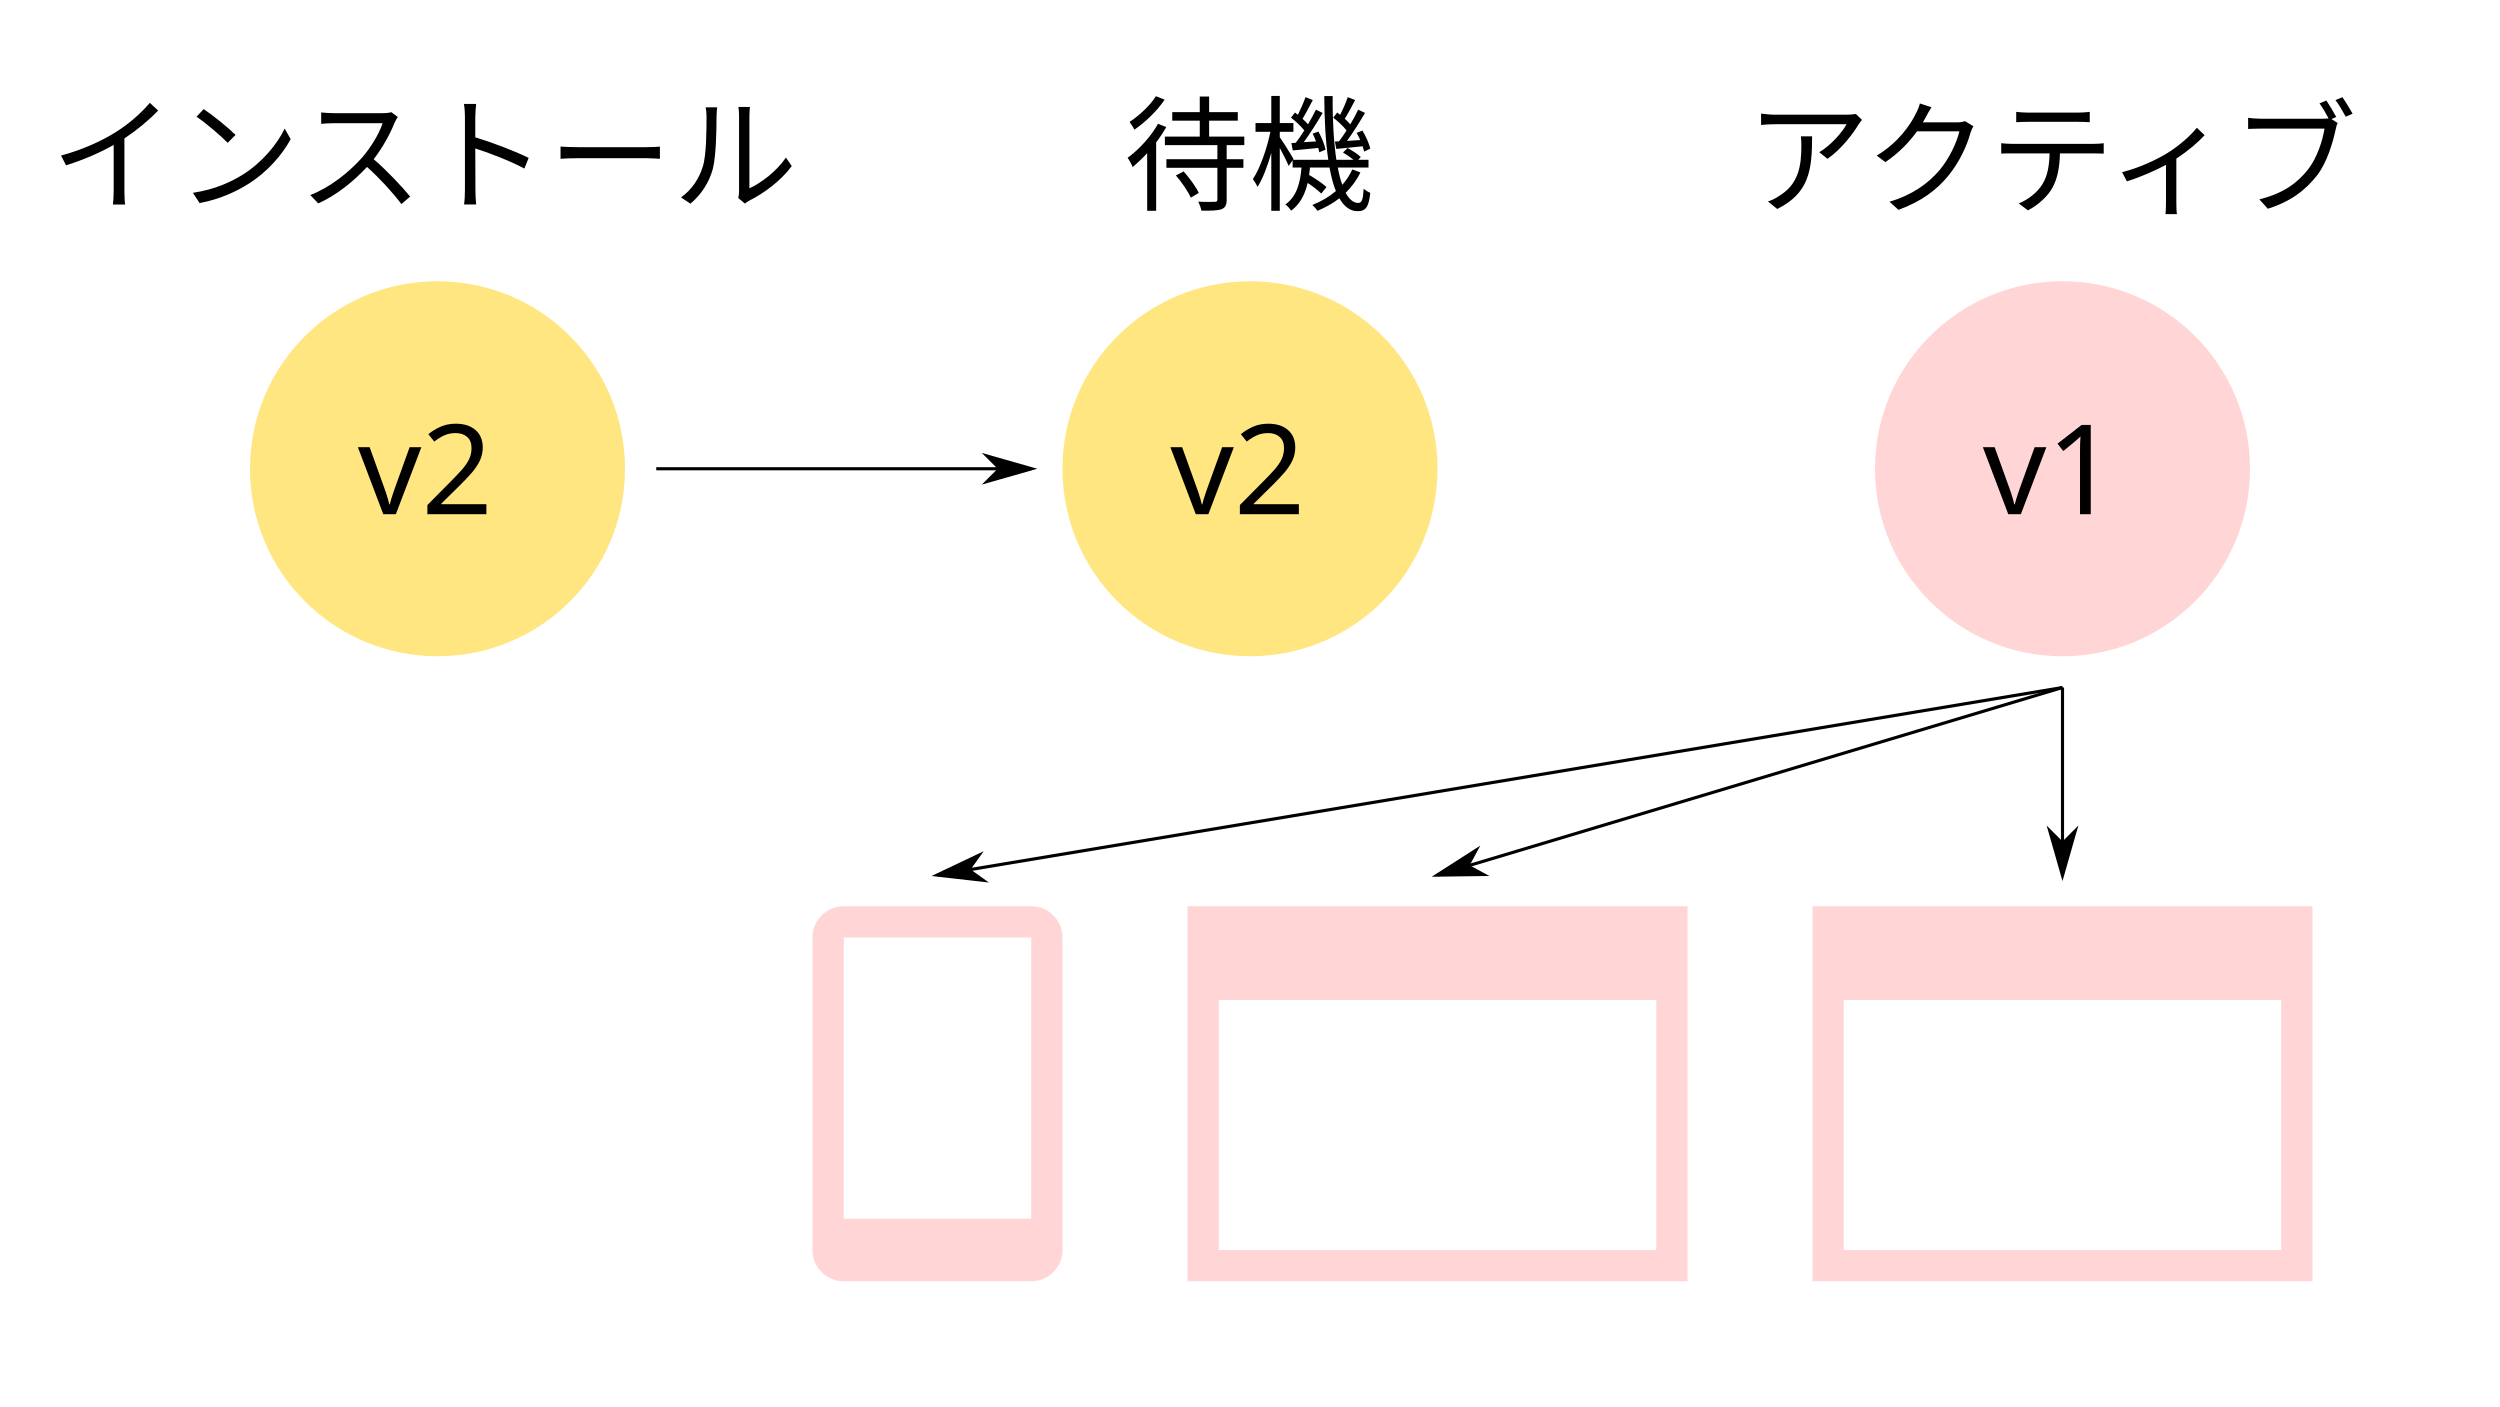
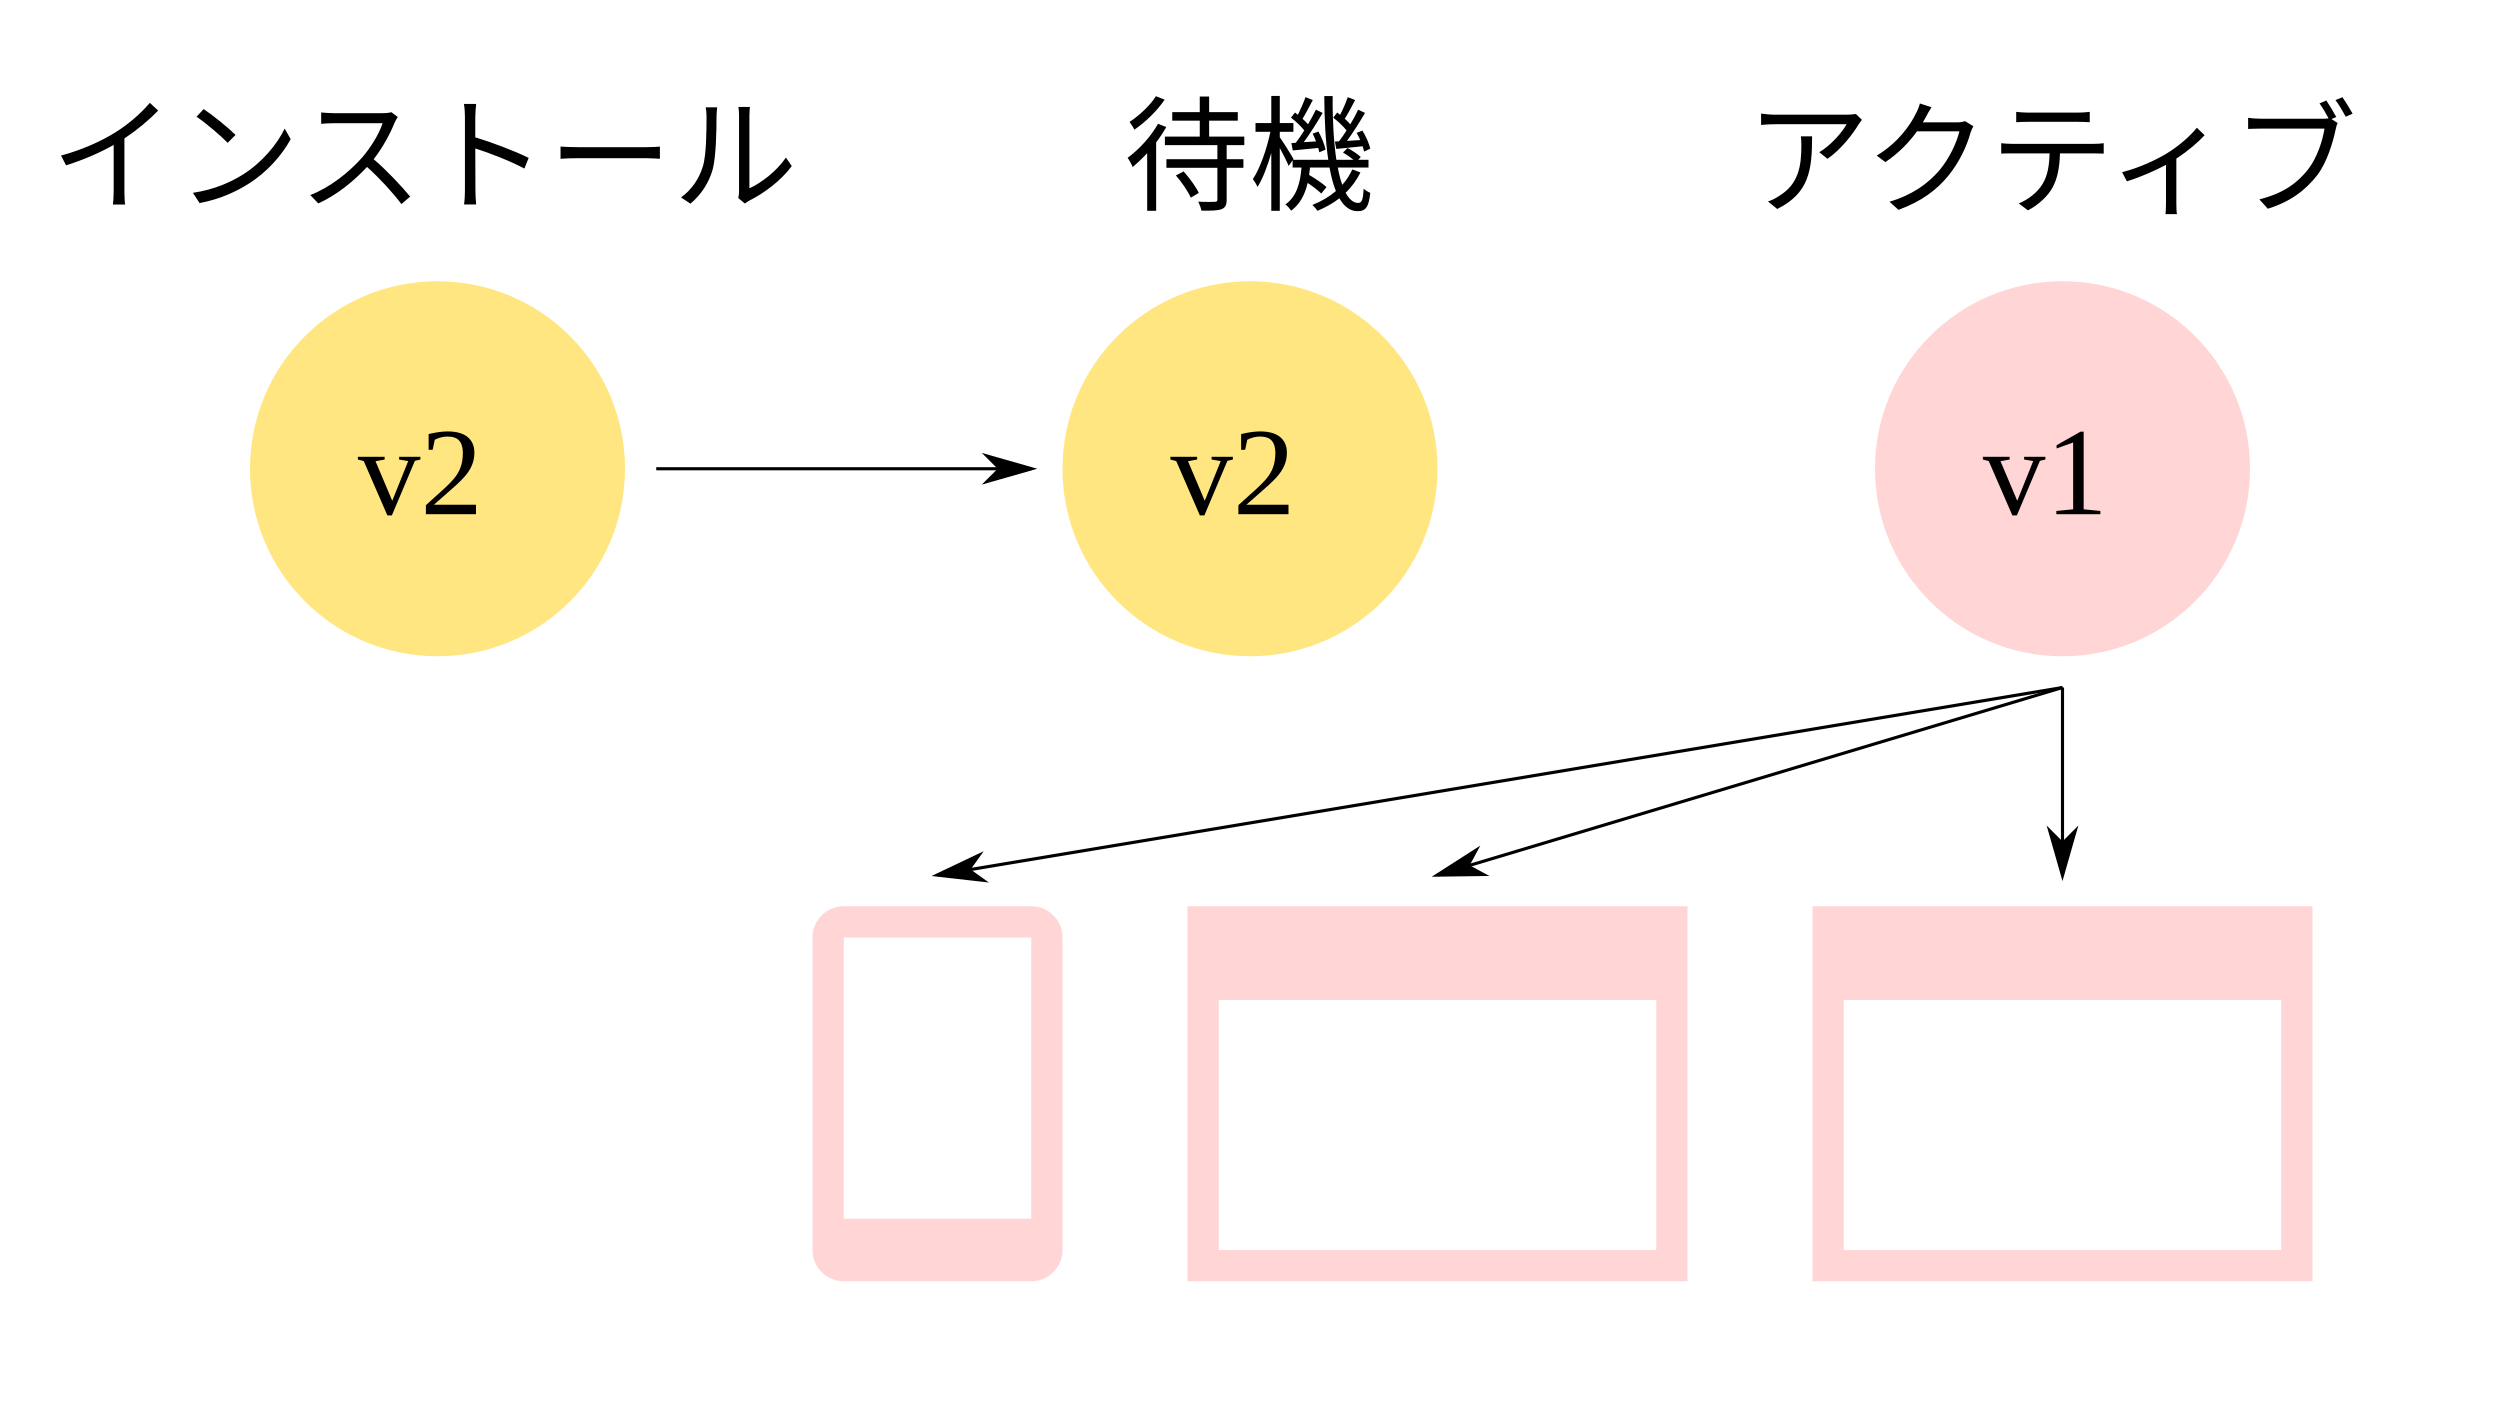
<svg xmlns="http://www.w3.org/2000/svg" version="1.1" id="svg2" viewBox="0 0 800 450" height="450" width="800">
  <defs id="defs4">
-     <marker style="overflow:visible;" id="marker5110" refX="0.0" refY="0.0" orient="auto">
-       <path transform="scale(0.8) rotate(180) translate(12.5,0)" style="fill-rule:evenodd;stroke:#000000;stroke-width:1pt;stroke-opacity:1;fill:#000000;fill-opacity:1" d="M 0.0,0.0 L 5.0,-5.0 L -12.5,0.0 L 5.0,5.0 L 0.0,0.0 z " id="path5112" />
-     </marker>
-     <marker orient="auto" refY="0.0" refX="0.0" id="marker4798" style="overflow:visible;">
-       <path id="path4800" d="M 0.0,0.0 L 5.0,-5.0 L -12.5,0.0 L 5.0,5.0 L 0.0,0.0 z " style="fill-rule:evenodd;stroke:#000000;stroke-width:1pt;stroke-opacity:1;fill:#000000;fill-opacity:1" transform="scale(0.8) rotate(180) translate(12.5,0)" />
-     </marker>
-     <marker style="overflow:visible;" id="marker4594" refX="0.0" refY="0.0" orient="auto">
-       <path transform="scale(0.8) rotate(180) translate(12.5,0)" style="fill-rule:evenodd;stroke:#000000;stroke-width:1pt;stroke-opacity:1;fill:#000000;fill-opacity:1" d="M 0.0,0.0 L 5.0,-5.0 L -12.5,0.0 L 5.0,5.0 L 0.0,0.0 z " id="path4596" />
-     </marker>
-     <marker orient="auto" refY="0.0" refX="0.0" id="marker4456" style="overflow:visible;">
-       <path id="path4458" d="M 0.0,0.0 L 5.0,-5.0 L -12.5,0.0 L 5.0,5.0 L 0.0,0.0 z " style="fill-rule:evenodd;stroke:#000000;stroke-width:1pt;stroke-opacity:1;fill:#000000;fill-opacity:1" transform="scale(0.8) rotate(180) translate(12.5,0)" />
-     </marker>
    <marker style="overflow:visible;" id="Arrow1Lend" refX="0.0" refY="0.0" orient="auto">
      <path transform="scale(0.8) rotate(180) translate(12.5,0)" style="fill-rule:evenodd;stroke:#000000;stroke-width:1pt;stroke-opacity:1;fill:#000000;fill-opacity:1" d="M 0.0,0.0 L 5.0,-5.0 L -12.5,0.0 L 5.0,5.0 L 0.0,0.0 z " id="path4181" />
    </marker>
  </defs>
  <g id="layer1" />
- 
- 
- 
- "&gt;
-     <circle r="60" cy="150" cx="140" id="path4138" style="fill:#ffe680;fill-opacity:1;stroke:none;stroke-width:20;stroke-linecap:round;stroke-linejoin:round;stroke-miterlimit:4;stroke-dasharray:none;stroke-dashoffset:0;stroke-opacity:1" />
-   <circle style="fill:#ffe680;fill-opacity:1;stroke:none;stroke-width:20;stroke-linecap:round;stroke-linejoin:round;stroke-miterlimit:4;stroke-dasharray:none;stroke-dashoffset:0;stroke-opacity:1" id="circle4140" cx="400" cy="150" r="60" />
-   <circle r="60" cy="150" cx="660" id="circle4142" style="fill:#ffd5d5;fill-opacity:1;stroke:none;stroke-width:20;stroke-linecap:round;stroke-linejoin:round;stroke-miterlimit:4;stroke-dasharray:none;stroke-dashoffset:0;stroke-opacity:1" />
-   <text id="text4144" y="64.219" x="16.094" style="font-style:normal;font-weight:normal;font-size:40px;line-height:125%;font-family:sans-serif;letter-spacing:0px;word-spacing:0px;fill:#000000;fill-opacity:1;stroke:none;stroke-width:1px;stroke-linecap:butt;stroke-linejoin:miter;stroke-opacity:1" xml:space="preserve">
+   <circle r="60" cy="150" cx="140" id="path4138" style="fill:#ffe680" />
+   <circle style="fill:#ffe680" id="circle4140" cx="400" cy="150" r="60" />
+   <circle r="60" cy="150" cx="660" id="circle4142" style="fill:#ffd5d5" />
+   <text id="text4144" y="64.219" x="16.094" style="font-size:40px;">
    <tspan id="tspan4148" y="64.219" x="16.094">インストール</tspan>
  </text>
-   <text xml:space="preserve" style="font-style:normal;font-weight:normal;font-size:40px;line-height:125%;font-family:sans-serif;letter-spacing:0px;word-spacing:0px;fill:#000000;fill-opacity:1;stroke:none;stroke-width:1px;stroke-linecap:butt;stroke-linejoin:miter;stroke-opacity:1" x="359.688" y="64.297" id="text4152">
+   <text style="font-size:40px" x="359.688" y="64.297" id="text4152">
    <tspan x="359.688" y="64.297" id="tspan4154">待機</tspan>
  </text>
-   <text id="text4156" y="65.391" x="558.594" style="font-style:normal;font-weight:normal;font-size:40px;line-height:125%;font-family:sans-serif;letter-spacing:0px;word-spacing:0px;fill:#000000;fill-opacity:1;stroke:none;stroke-width:1px;stroke-linecap:butt;stroke-linejoin:miter;stroke-opacity:1" xml:space="preserve">
+   <text id="text4156" y="65.391" x="558.594" style="font-size:40px">
    <tspan id="tspan4158" y="65.391" x="558.594">アクティブ</tspan>
  </text>
-   <path id="rect4160" d="m 580,290 0,120 160,0 0,-120 -160,0 z m 10,30 140,0 0,80 -140,0 0,-80 z" style="fill:#ffd5d5;fill-opacity:1;stroke:none;stroke-width:20;stroke-linecap:round;stroke-linejoin:round;stroke-miterlimit:4;stroke-dasharray:none;stroke-dashoffset:0;stroke-opacity:1" />
- 
- 
- 
- 
-     path
-        id="path4165"
-        d="m 380,892.36216 0,120.00004 160,0 0,-120.00004 -160,0 z m 10,30 140,0 0,80.00004 -140,0 0,-80.00004 z"
-        style="fill:#e6e6e6;fill-opacity:1;stroke:none;stroke-width:20;stroke-linecap:round;stroke-linejoin:round;stroke-miterlimit:4;stroke-dasharray:none;stroke-dashoffset:0;stroke-opacity:1"
-        inkscape:connector-curvature="0" /&gt;
-     <path id="rect4167" d="m 270,290 c -5.54,0 -10,4.46 -10,10 l 0,100 c 0,5.54 4.46,10 10,10 l 60,0 c 5.54,0 10,-4.46 10,-10 l 0,-100 c 0,-5.54 -4.46,-10 -10,-10 l -60,0 z m 0,10 60,0 0,90 -60,0 0,-90 z" style="fill:#ffd5d5;fill-opacity:1;stroke:none;stroke-width:20;stroke-linecap:round;stroke-linejoin:round;stroke-miterlimit:4;stroke-dasharray:none;stroke-dashoffset:0;stroke-opacity:1" />
-   <path id="path4172" d="m 660,220 0,60" style="fill:none;fill-rule:evenodd;stroke:#000000;stroke-width:1px;stroke-linecap:butt;stroke-linejoin:miter;stroke-opacity:1;marker-end:url(#Arrow1Lend)" />
-   <path style="fill:none;fill-rule:evenodd;stroke:#000000;stroke-width:1px;stroke-linecap:butt;stroke-linejoin:miter;stroke-opacity:1;marker-end:url(#marker4456)" d="m 660,220 -200,60" id="path4454" />
-   <path id="path4592" d="m 660,220 -360,60" style="fill:none;fill-rule:evenodd;stroke:#000000;stroke-width:1px;stroke-linecap:butt;stroke-linejoin:miter;stroke-opacity:1;marker-end:url(#marker4594)" />
-   <path style="fill:none;fill-rule:evenodd;stroke:#000000;stroke-width:1px;stroke-linecap:butt;stroke-linejoin:miter;stroke-opacity:1;marker-end:url(#marker4798)" d="m 210,150 120,0" id="path4796" />
-   <path style="fill:#ffd5d5;fill-opacity:1;stroke:none;stroke-width:20;stroke-linecap:round;stroke-linejoin:round;stroke-miterlimit:4;stroke-dasharray:none;stroke-dashoffset:0;stroke-opacity:1" d="m 380,290 0,120 160,0 0,-120 -160,0 z m 10,30 140,0 0,80 -140,0 0,-80 z" id="path4376" />
-   <text id="text4408" y="164.541" x="114.521" style="font-style:normal;font-weight:normal;font-size:40px;line-height:125%;font-family:sans-serif;letter-spacing:0px;word-spacing:0px;fill:#000000;fill-opacity:1;stroke:none;stroke-width:1px;stroke-linecap:butt;stroke-linejoin:miter;stroke-opacity:1" xml:space="preserve">
+   <path id="rect4160" d="m 580,290 0,120 160,0 0,-120 -160,0 z m 10,30 140,0 0,80 -140,0 0,-80 z" style="fill:#ffd5d5" />
+   <path id="rect4167" d="m 270,290 c -5.54,0 -10,4.46 -10,10 l 0,100 c 0,5.54 4.46,10 10,10 l 60,0 c 5.54,0 10,-4.46 10,-10 l 0,-100 c 0,-5.54 -4.46,-10 -10,-10 l -60,0 z m 0,10 60,0 0,90 -60,0 0,-90 z" style="fill:#ffd5d5" />
+   <path id="path4172" d="m 660,220 0,60" style="fill:none;fill-rule:evenodd;stroke:#000000;stroke-width:1px;marker-end:url(#Arrow1Lend)" />
+   <path style="fill:none;fill-rule:evenodd;stroke:#000000;stroke-width:1px;marker-end:url(#Arrow1Lend)" d="m 660,220 -200,60" id="path4454" />
+   <path id="path4592" d="m 660,220 -360,60" style="fill:none;fill-rule:evenodd;stroke:#000000;stroke-width:1px;marker-end:url(#Arrow1Lend)" />
+   <path style="fill:none;fill-rule:evenodd;stroke:#000000;stroke-width:1px;marker-end:url(#Arrow1Lend)" d="m 210,150 120,0" id="path4796" />
+   <path style="fill:#ffd5d5" d="m 380,290 0,120 160,0 0,-120 -160,0 z m 10,30 140,0 0,80 -140,0 0,-80 z" id="path4376" />
+   <text id="text4408" y="164.541" x="114.521" style="font-size:40px" xml:space="preserve">
    <tspan id="tspan4410" y="164.541" x="114.521">v2</tspan>
  </text>
-   <text xml:space="preserve" style="font-style:normal;font-weight:normal;font-size:40px;line-height:125%;font-family:sans-serif;letter-spacing:0px;word-spacing:0px;fill:#000000;fill-opacity:1;stroke:none;stroke-width:1px;stroke-linecap:butt;stroke-linejoin:miter;stroke-opacity:1" x="374.521" y="164.541" id="text4412">
+   <text xml:space="preserve" style="font-size:40px" x="374.521" y="164.541" id="text4412">
    <tspan x="374.521" y="164.541" id="tspan4414">v2</tspan>
  </text>
-   <text id="text4416" y="164.541" x="634.521" style="font-style:normal;font-weight:normal;font-size:40px;line-height:125%;font-family:sans-serif;letter-spacing:0px;word-spacing:0px;fill:#000000;fill-opacity:1;stroke:none;stroke-width:1px;stroke-linecap:butt;stroke-linejoin:miter;stroke-opacity:1" xml:space="preserve">
+   <text id="text4416" y="164.541" x="634.521" style="font-size:40px" xml:space="preserve">
    <tspan id="tspan4418" y="164.541" x="634.521">v1</tspan>
  </text>
</svg>
